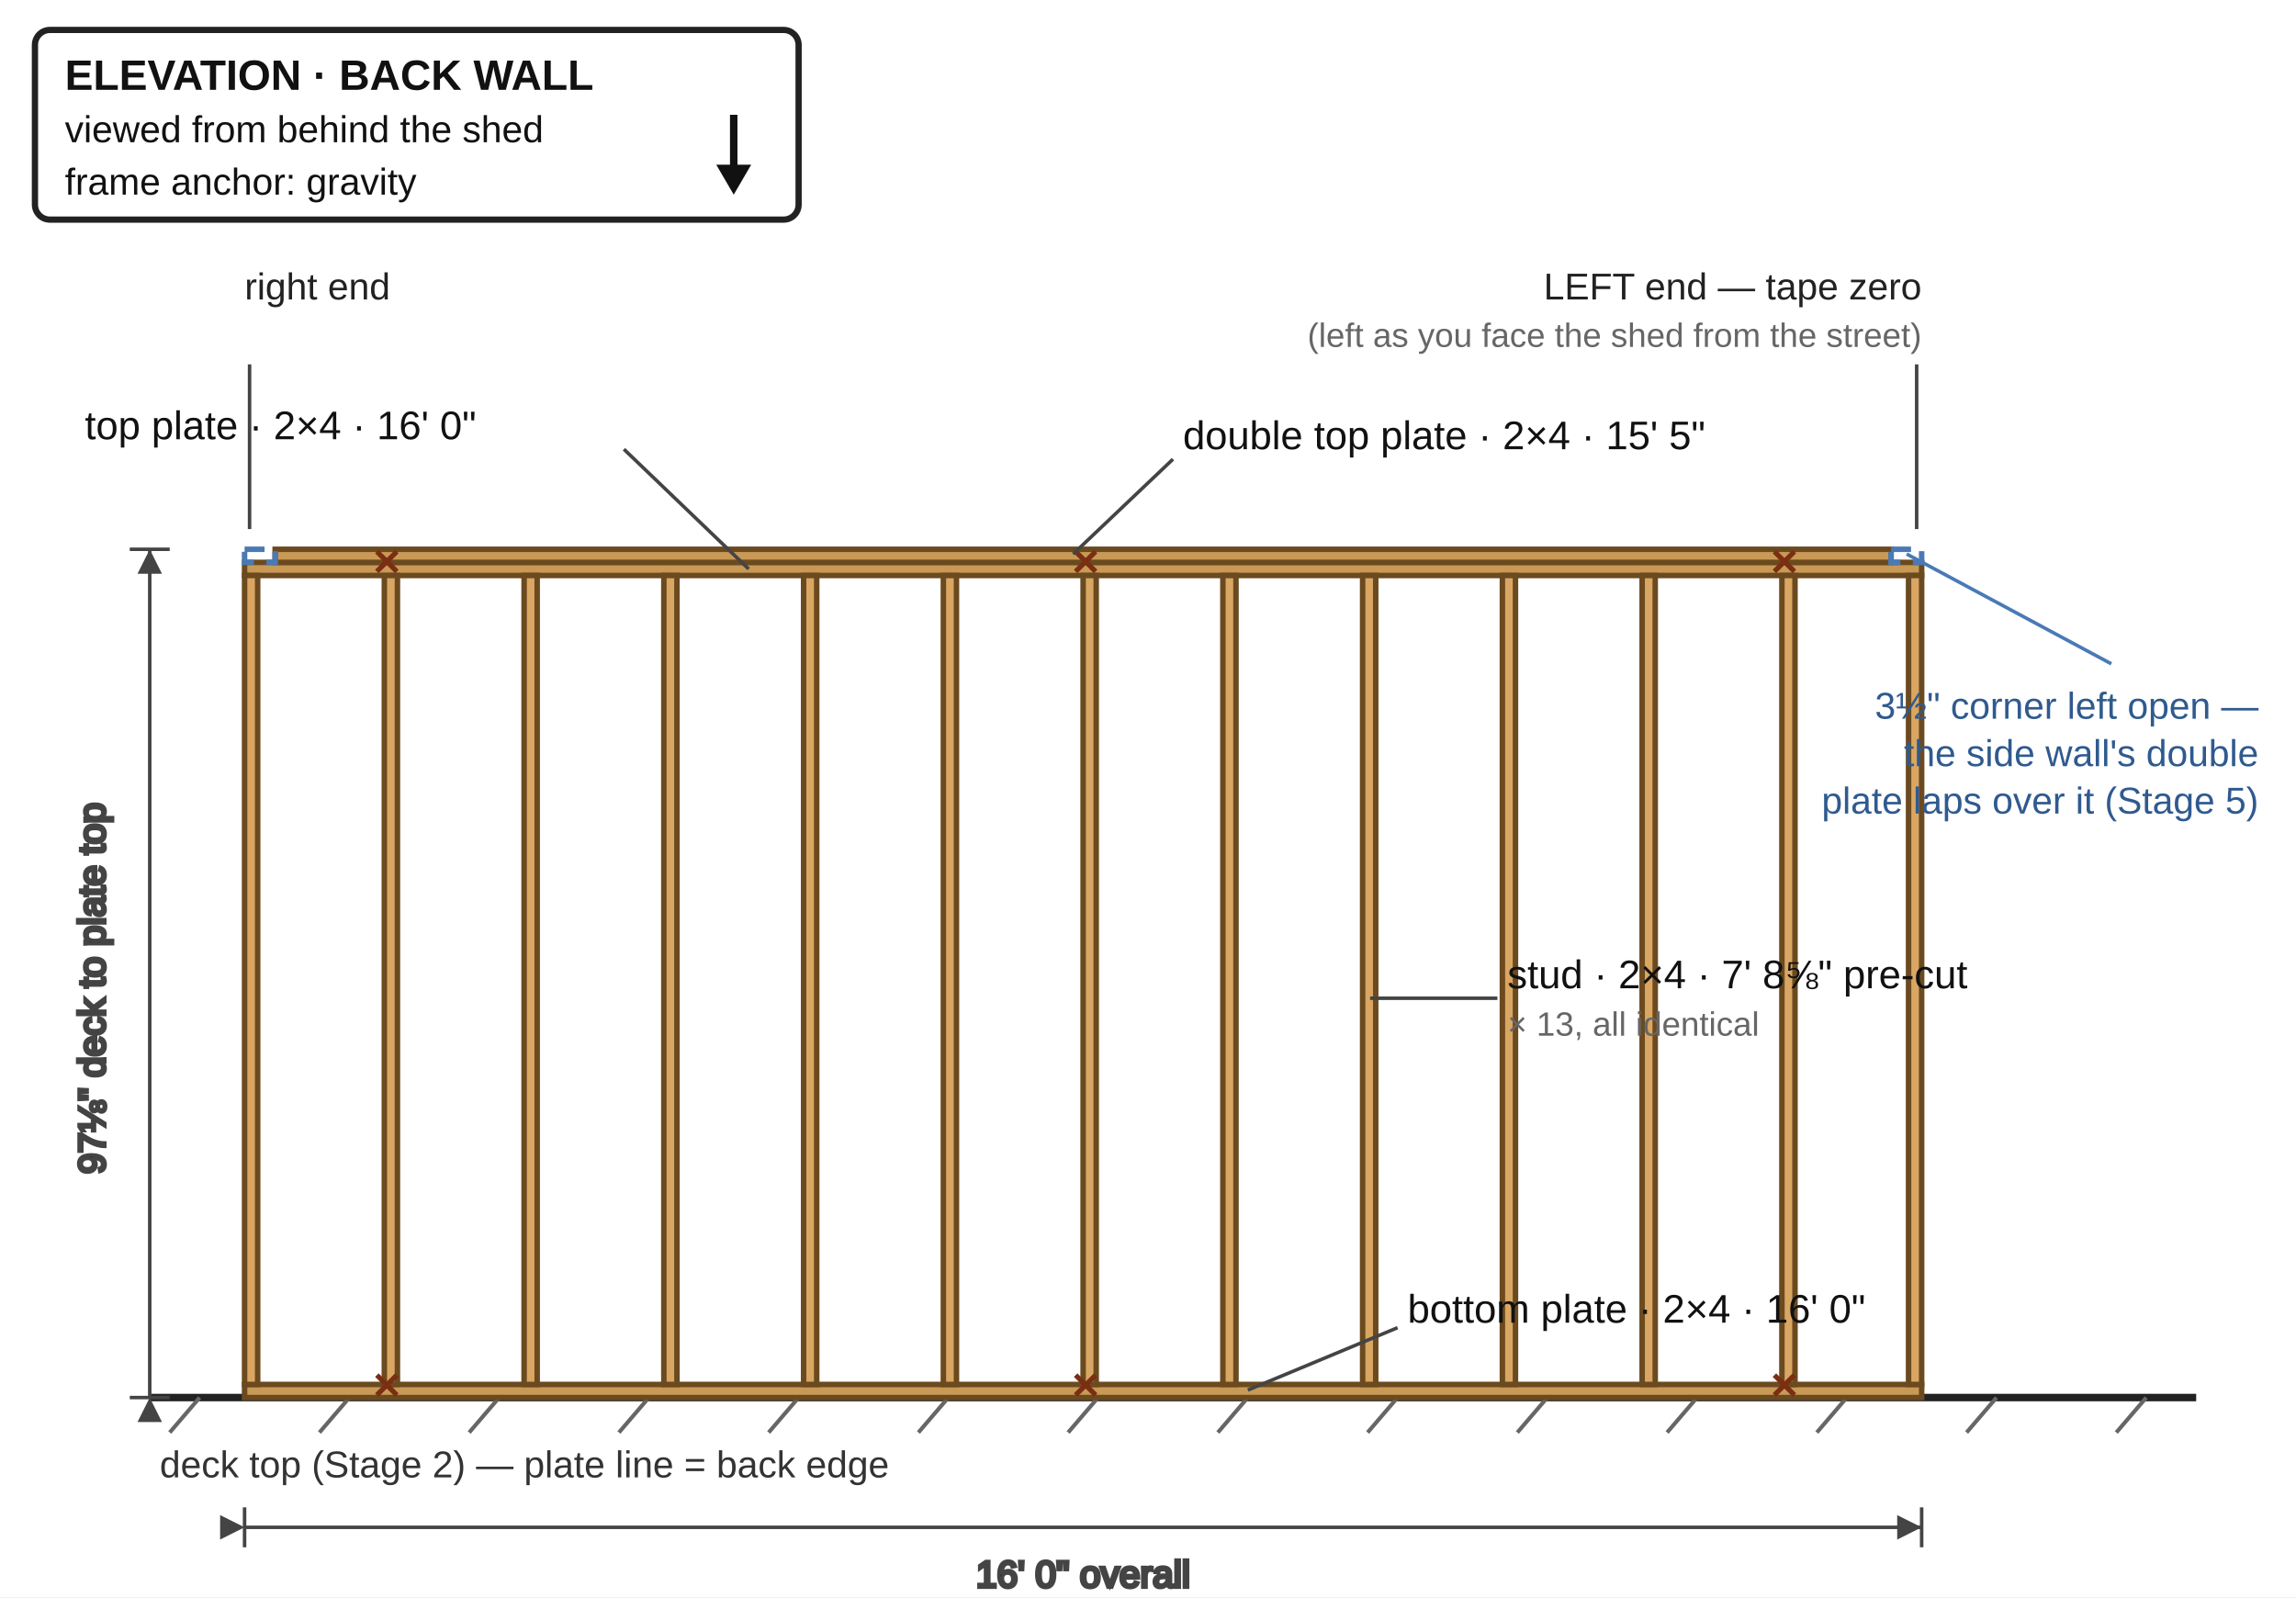
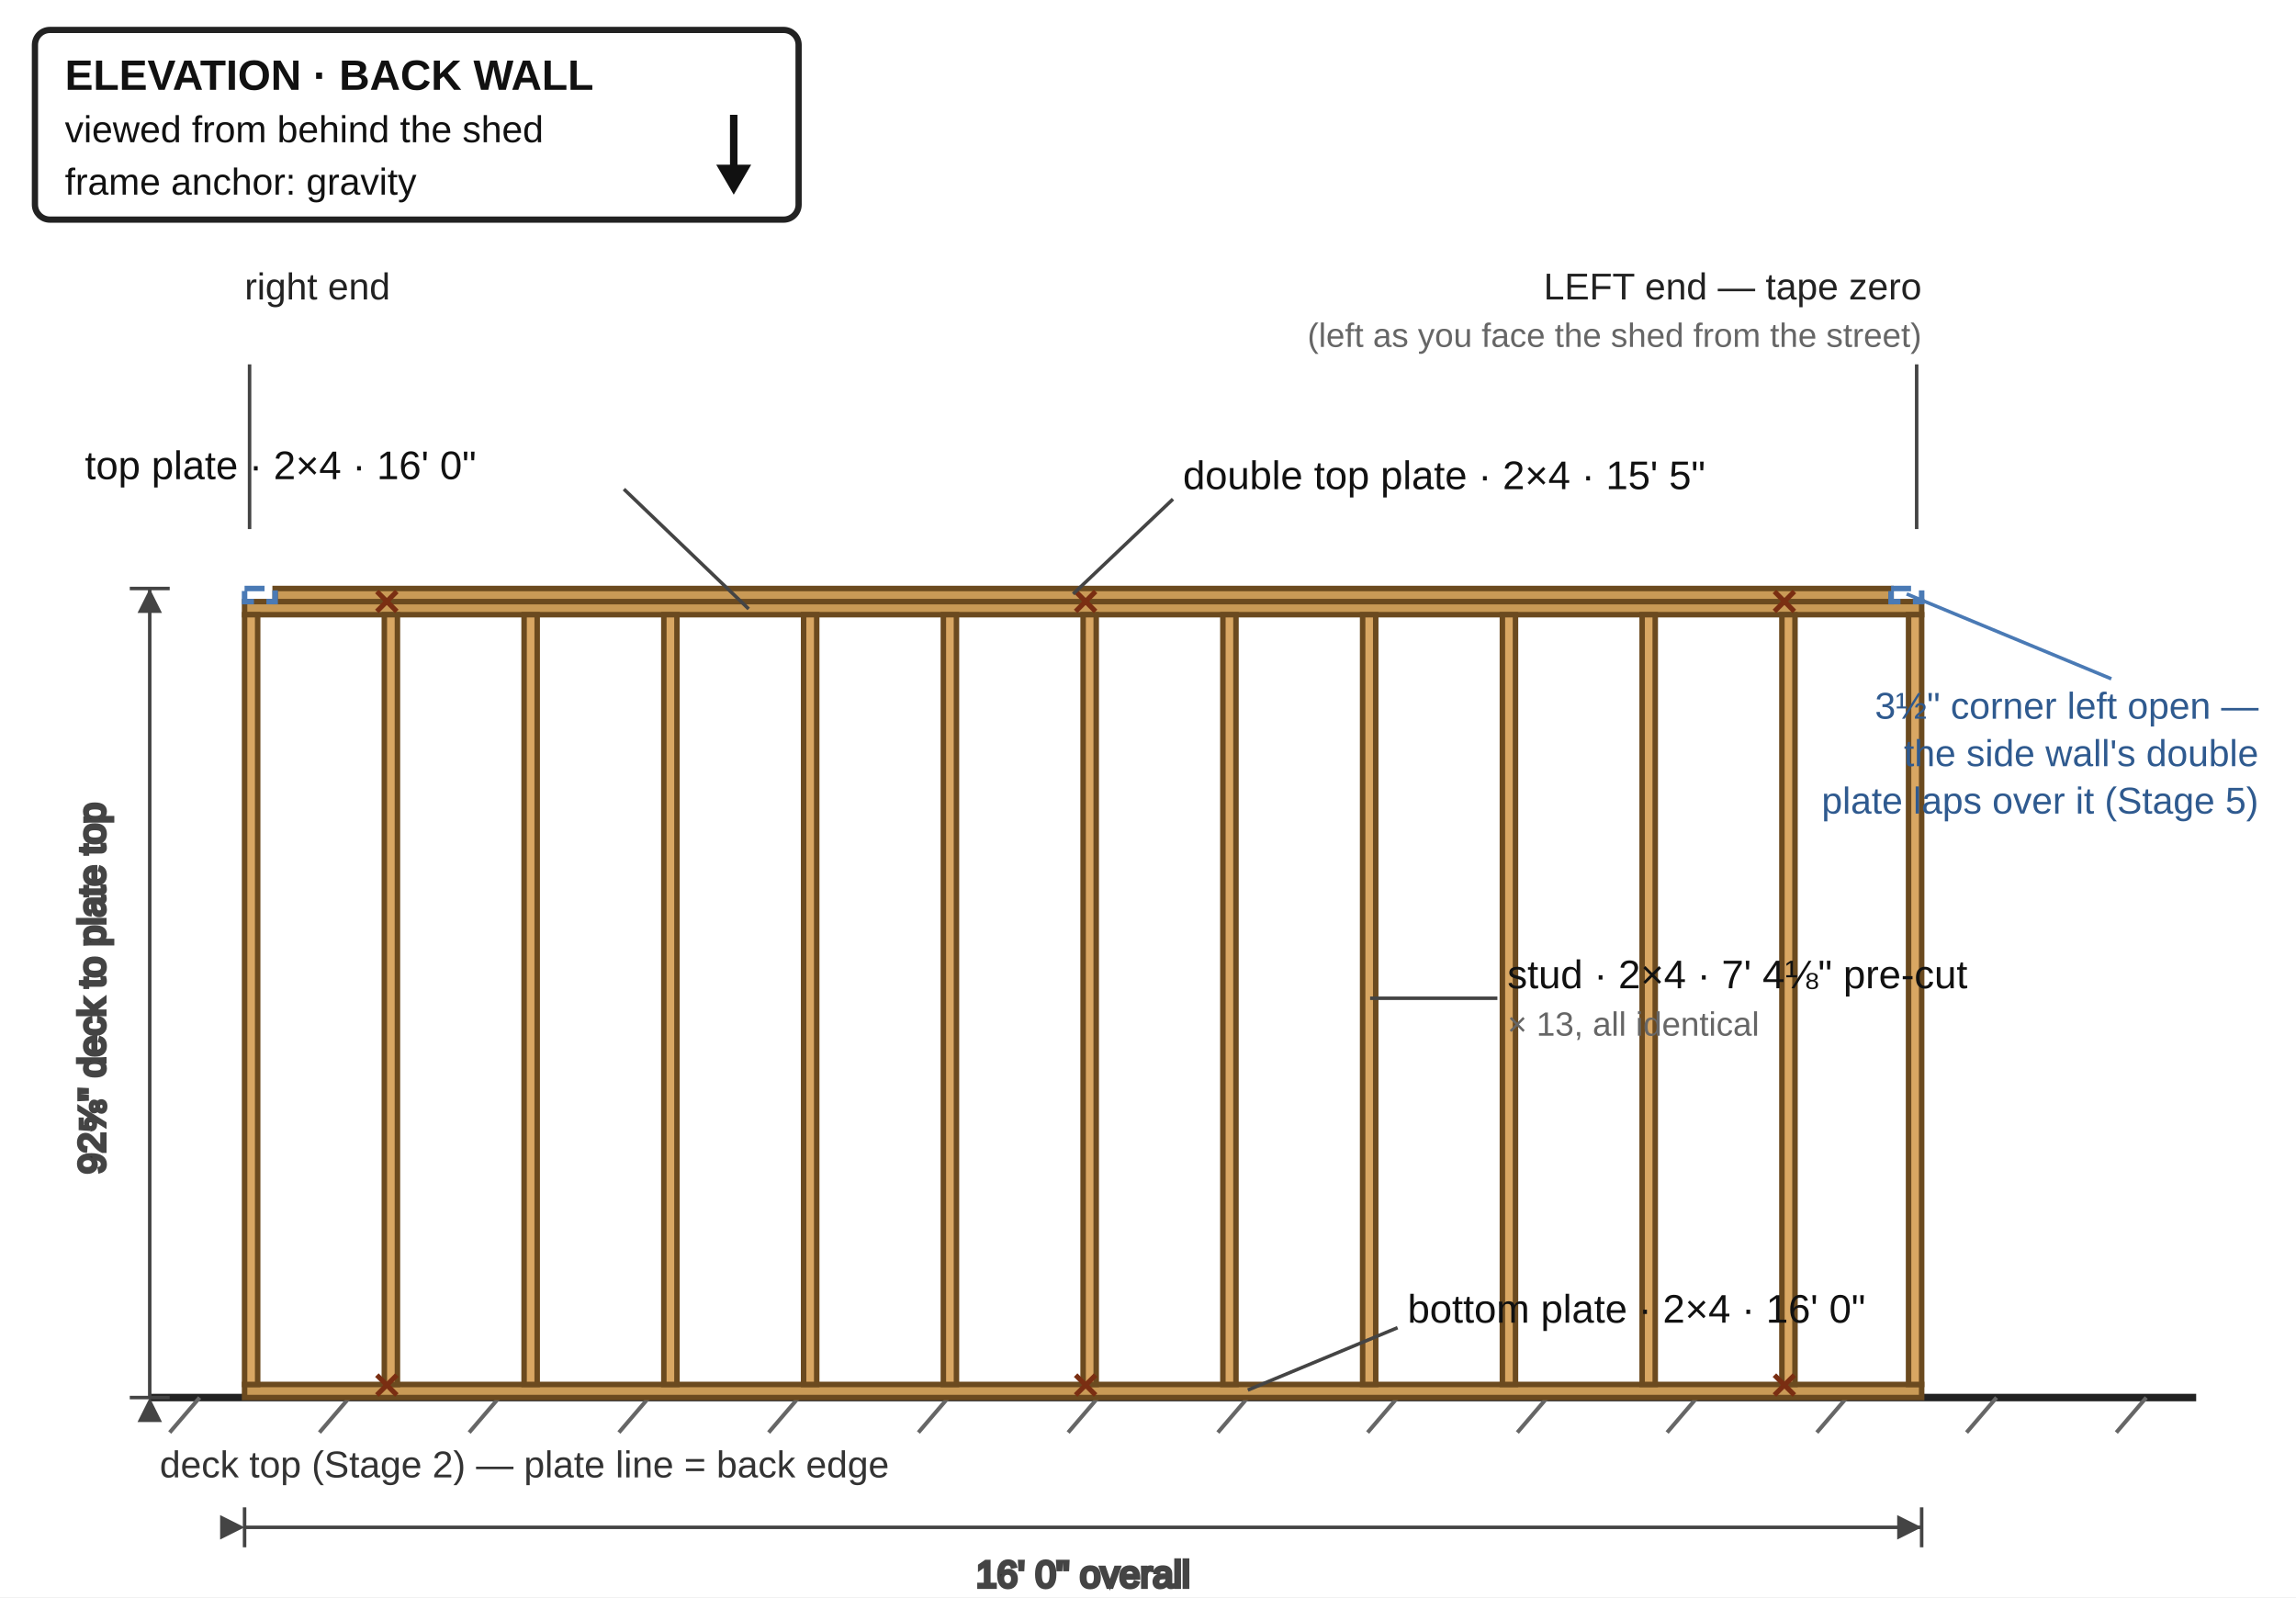
<svg xmlns="http://www.w3.org/2000/svg" viewBox="0 0 920 640" font-family="Arial, Helvetica, sans-serif">
  <defs>
    <marker id="dim" markerWidth="9" markerHeight="9" refX="7" refY="3.5" orient="auto">
      <path d="M0,0 L7,3.5 L0,7 z" fill="#444" />
    </marker>
  </defs>
  <rect x="0" y="0" width="920" height="640" fill="#ffffff" />
  <g>
    <rect x="14" y="12" width="306" height="76" fill="#ffffff" stroke="#222" stroke-width="2.5" rx="6" />
    <text x="26" y="36" font-size="17" font-weight="bold" fill="#111">ELEVATION · BACK WALL</text>
    <text x="26" y="57" font-size="15" fill="#111">viewed from behind the shed</text>
    <text x="26" y="78" font-size="15" fill="#111">frame anchor: gravity</text>
    <line x1="294" y1="46" x2="294" y2="70" stroke="#111" stroke-width="3" />
    <path d="M287,66 L294,78 L301,66 z" fill="#111" />
  </g>
  <line x1="60" y1="560" x2="880" y2="560" stroke="#222" stroke-width="3" />
  <g stroke="#666" stroke-width="1.6">
    <line x1="80" y1="560" x2="68" y2="574" />
    <line x1="140" y1="560" x2="128" y2="574" />
    <line x1="200" y1="560" x2="188" y2="574" />
    <line x1="260" y1="560" x2="248" y2="574" />
    <line x1="320" y1="560" x2="308" y2="574" />
    <line x1="380" y1="560" x2="368" y2="574" />
    <line x1="440" y1="560" x2="428" y2="574" />
    <line x1="500" y1="560" x2="488" y2="574" />
    <line x1="560" y1="560" x2="548" y2="574" />
    <line x1="620" y1="560" x2="608" y2="574" />
    <line x1="680" y1="560" x2="668" y2="574" />
    <line x1="740" y1="560" x2="728" y2="574" />
    <line x1="800" y1="560" x2="788" y2="574" />
    <line x1="860" y1="560" x2="848" y2="574" />
  </g>
  <text x="64" y="592" font-size="15" fill="#333">deck top (Stage 2) — plate line = back edge</text>
  <rect x="98" y="554.75" width="672" height="5.25" fill="#c99a56" stroke="#6b4a1f" stroke-width="2.2" />
-   <rect x="98" y="225.35" width="672" height="5.25" fill="#c99a56" stroke="#6b4a1f" stroke-width="2.2" />
-   <rect x="110.25" y="220.1" width="647.5" height="5.25" fill="#c99a56" stroke="#6b4a1f" stroke-width="2.2" />
+   <rect x="98" y="241.06" width="672" height="5.25" fill="#c99a56" stroke="#6b4a1f" stroke-width="2.2" />
+   <rect x="110.25" y="235.81" width="647.5" height="5.25" fill="#c99a56" stroke="#6b4a1f" stroke-width="2.2" />
  <g fill="#d9a763" stroke="#6b4a1f" stroke-width="2.2">
-     <rect x="764.75" y="230.6" width="5.25" height="324.15" />
-     <rect x="714" y="230.6" width="5.25" height="324.15" />
-     <rect x="658" y="230.6" width="5.25" height="324.15" />
-     <rect x="602" y="230.6" width="5.25" height="324.15" />
-     <rect x="546" y="230.6" width="5.25" height="324.15" />
-     <rect x="490" y="230.6" width="5.25" height="324.15" />
-     <rect x="434" y="230.6" width="5.25" height="324.15" />
-     <rect x="378" y="230.6" width="5.25" height="324.15" />
-     <rect x="322" y="230.6" width="5.25" height="324.15" />
-     <rect x="266" y="230.6" width="5.25" height="324.15" />
-     <rect x="210" y="230.6" width="5.25" height="324.15" />
-     <rect x="154" y="230.6" width="5.25" height="324.15" />
-     <rect x="98" y="230.6" width="5.25" height="324.15" />
+     <rect x="764.75" y="246.31" width="5.25" height="308.44" />
+     <rect x="714" y="246.31" width="5.25" height="308.44" />
+     <rect x="658" y="246.31" width="5.25" height="308.44" />
+     <rect x="602" y="246.31" width="5.25" height="308.44" />
+     <rect x="546" y="246.31" width="5.25" height="308.44" />
+     <rect x="490" y="246.31" width="5.25" height="308.44" />
+     <rect x="434" y="246.31" width="5.25" height="308.44" />
+     <rect x="378" y="246.31" width="5.25" height="308.44" />
+     <rect x="322" y="246.31" width="5.25" height="308.44" />
+     <rect x="266" y="246.31" width="5.25" height="308.44" />
+     <rect x="210" y="246.31" width="5.25" height="308.44" />
+     <rect x="154" y="246.31" width="5.25" height="308.44" />
+     <rect x="98" y="246.31" width="5.25" height="308.44" />
  </g>
  <g fill="none" stroke="#4a7ab5" stroke-width="2.2" stroke-dasharray="8 5">
-     <rect x="757.75" y="220.1" width="12.25" height="5.25" />
-     <rect x="98" y="220.1" width="12.25" height="5.25" />
+     <rect x="757.75" y="235.81" width="12.25" height="5.25" />
+     <rect x="98" y="235.81" width="12.25" height="5.25" />
  </g>
  <g stroke="#7a2e12" stroke-width="2">
    <line x1="711" y1="551" x2="719" y2="559" />
    <line x1="719" y1="551" x2="711" y2="559" />
    <line x1="431" y1="551" x2="439" y2="559" />
    <line x1="439" y1="551" x2="431" y2="559" />
    <line x1="151" y1="551" x2="159" y2="559" />
    <line x1="159" y1="551" x2="151" y2="559" />
-     <line x1="711" y1="221" x2="719" y2="229" />
-     <line x1="719" y1="221" x2="711" y2="229" />
-     <line x1="431" y1="221" x2="439" y2="229" />
-     <line x1="439" y1="221" x2="431" y2="229" />
-     <line x1="151" y1="221" x2="159" y2="229" />
-     <line x1="159" y1="221" x2="151" y2="229" />
+     <line x1="711" y1="237" x2="719" y2="245" />
+     <line x1="719" y1="237" x2="711" y2="245" />
+     <line x1="431" y1="237" x2="439" y2="245" />
+     <line x1="439" y1="237" x2="431" y2="245" />
+     <line x1="151" y1="237" x2="159" y2="245" />
+     <line x1="159" y1="237" x2="151" y2="245" />
  </g>
  <g font-size="15" fill="#222">
    <text x="770" y="120" text-anchor="end">LEFT end — tape zero</text>
    <text x="770" y="139" text-anchor="end" font-size="13.5" fill="#666">(left as you face the shed from the street)</text>
    <line x1="768" y1="146" x2="768" y2="212" stroke="#444" stroke-width="1.4" />
    <text x="98" y="120">right end</text>
    <line x1="100" y1="146" x2="100" y2="212" stroke="#444" stroke-width="1.4" />
  </g>
  <g font-size="16" fill="#111">
-     <line x1="430" y1="222" x2="470" y2="184" stroke="#444" stroke-width="1.4" />
-     <text x="474" y="180">double top plate · 2×4 · 15' 5"</text>
-     <line x1="300" y1="228" x2="250" y2="180" stroke="#444" stroke-width="1.4" />
-     <text x="34" y="176">top plate · 2×4 · 16' 0"</text>
+     <line x1="430" y1="238" x2="470" y2="200" stroke="#444" stroke-width="1.4" />
+     <text x="474" y="196">double top plate · 2×4 · 15' 5"</text>
+     <line x1="300" y1="244" x2="250" y2="196" stroke="#444" stroke-width="1.4" />
+     <text x="34" y="192">top plate · 2×4 · 16' 0"</text>
    <line x1="549" y1="400" x2="600" y2="400" stroke="#444" stroke-width="1.4" />
-     <text x="604" y="396">stud · 2×4 · 7' 8⅝" pre-cut</text>
+     <text x="604" y="396">stud · 2×4 · 7' 4⅛" pre-cut</text>
    <text x="604" y="415" font-size="13.5" fill="#666">× 13, all identical</text>
    <line x1="500" y1="557" x2="560" y2="532" stroke="#444" stroke-width="1.4" />
    <text x="564" y="530">bottom plate · 2×4 · 16' 0"</text>
  </g>
  <g font-size="15" fill="#2f5a8f">
-     <line x1="764" y1="222" x2="846" y2="266" stroke="#4a7ab5" stroke-width="1.4" />
+     <line x1="764" y1="238" x2="846" y2="272" stroke="#4a7ab5" stroke-width="1.4" />
    <text x="905" y="288" text-anchor="end">3½" corner left open —</text>
    <text x="905" y="307" text-anchor="end">the side wall's double</text>
    <text x="905" y="326" text-anchor="end">plate laps over it (Stage 5)</text>
  </g>
  <g stroke="#444" stroke-width="1.4" font-size="15" fill="#222">
    <line x1="98" y1="612" x2="770" y2="612" marker-start="url(#dim)" marker-end="url(#dim)" />
    <line x1="98" y1="604" x2="98" y2="620" />
    <line x1="770" y1="604" x2="770" y2="620" />
    <text x="434" y="636" text-anchor="middle">16' 0" overall</text>
-     <line x1="60" y1="560" x2="60" y2="220.1" marker-start="url(#dim)" marker-end="url(#dim)" />
+     <line x1="60" y1="560" x2="60" y2="235.81" marker-start="url(#dim)" marker-end="url(#dim)" />
    <line x1="52" y1="560" x2="68" y2="560" />
-     <line x1="52" y1="220.1" x2="68" y2="220.1" />
-     <text x="42" y="396" transform="rotate(-90,42,396)" text-anchor="middle">97⅛" deck to plate top</text>
+     <line x1="52" y1="235.81" x2="68" y2="235.81" />
+     <text x="42" y="396" transform="rotate(-90,42,396)" text-anchor="middle">92⅝" deck to plate top</text>
  </g>
</svg>
